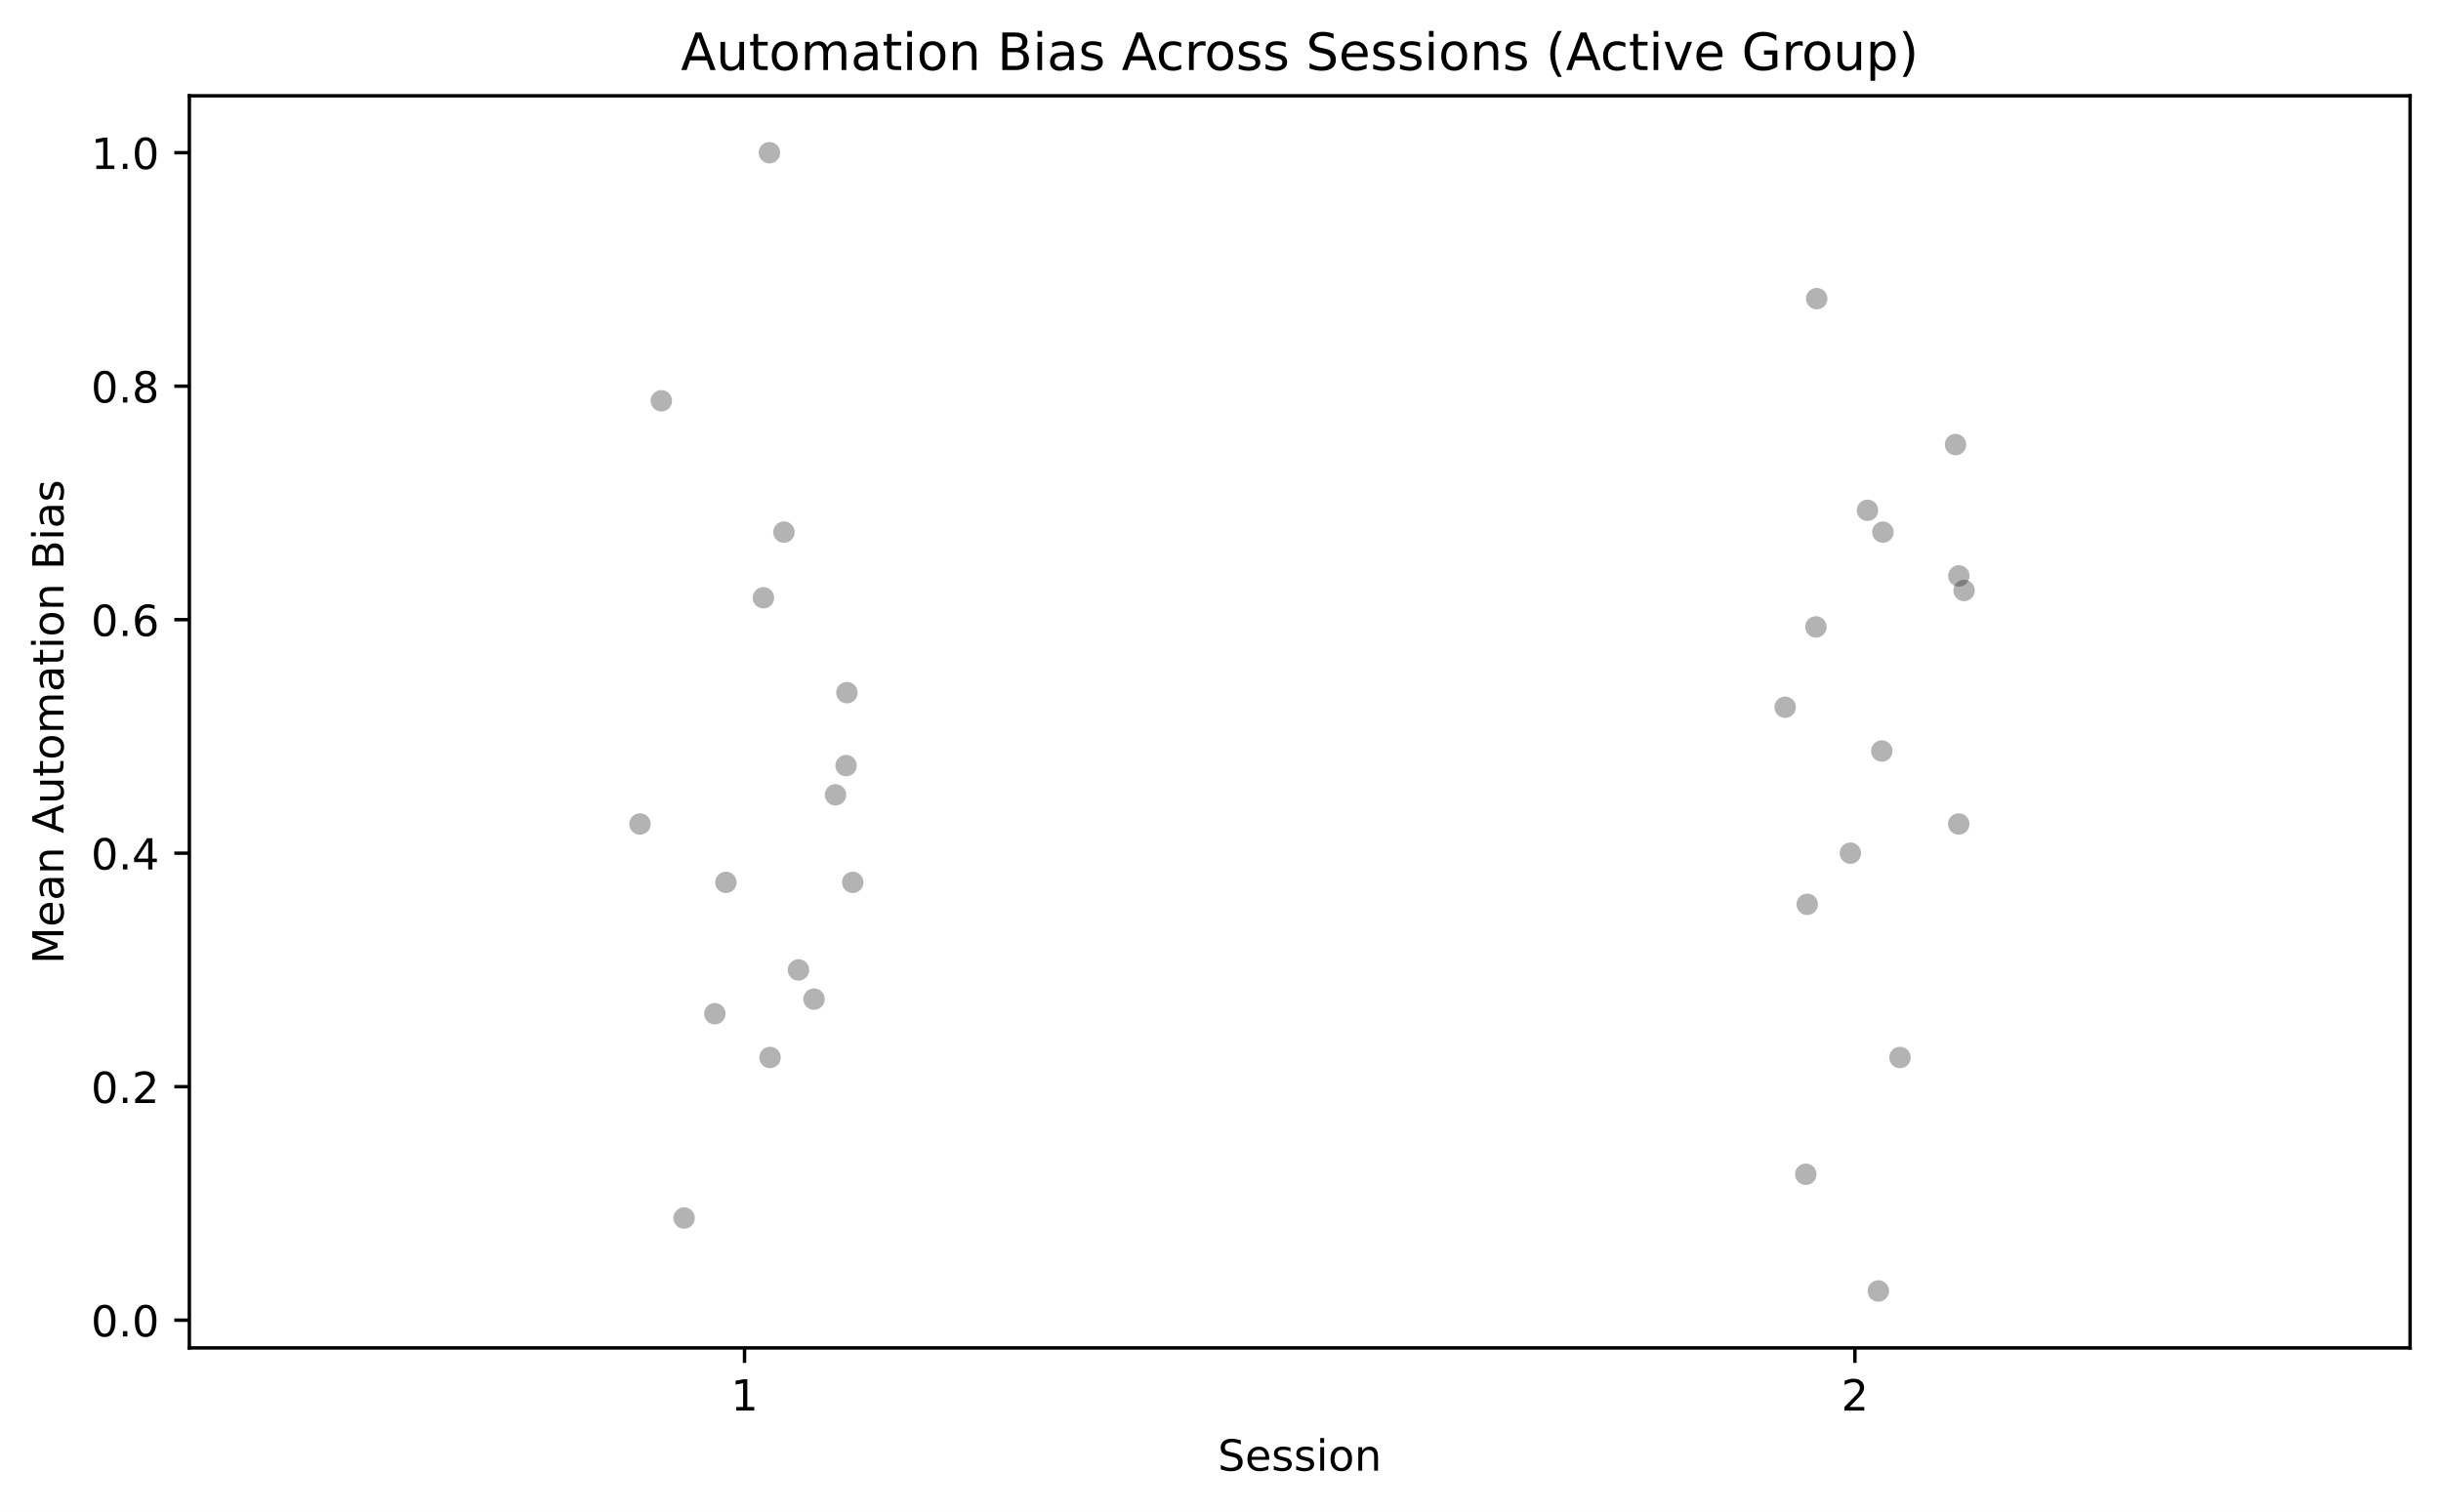
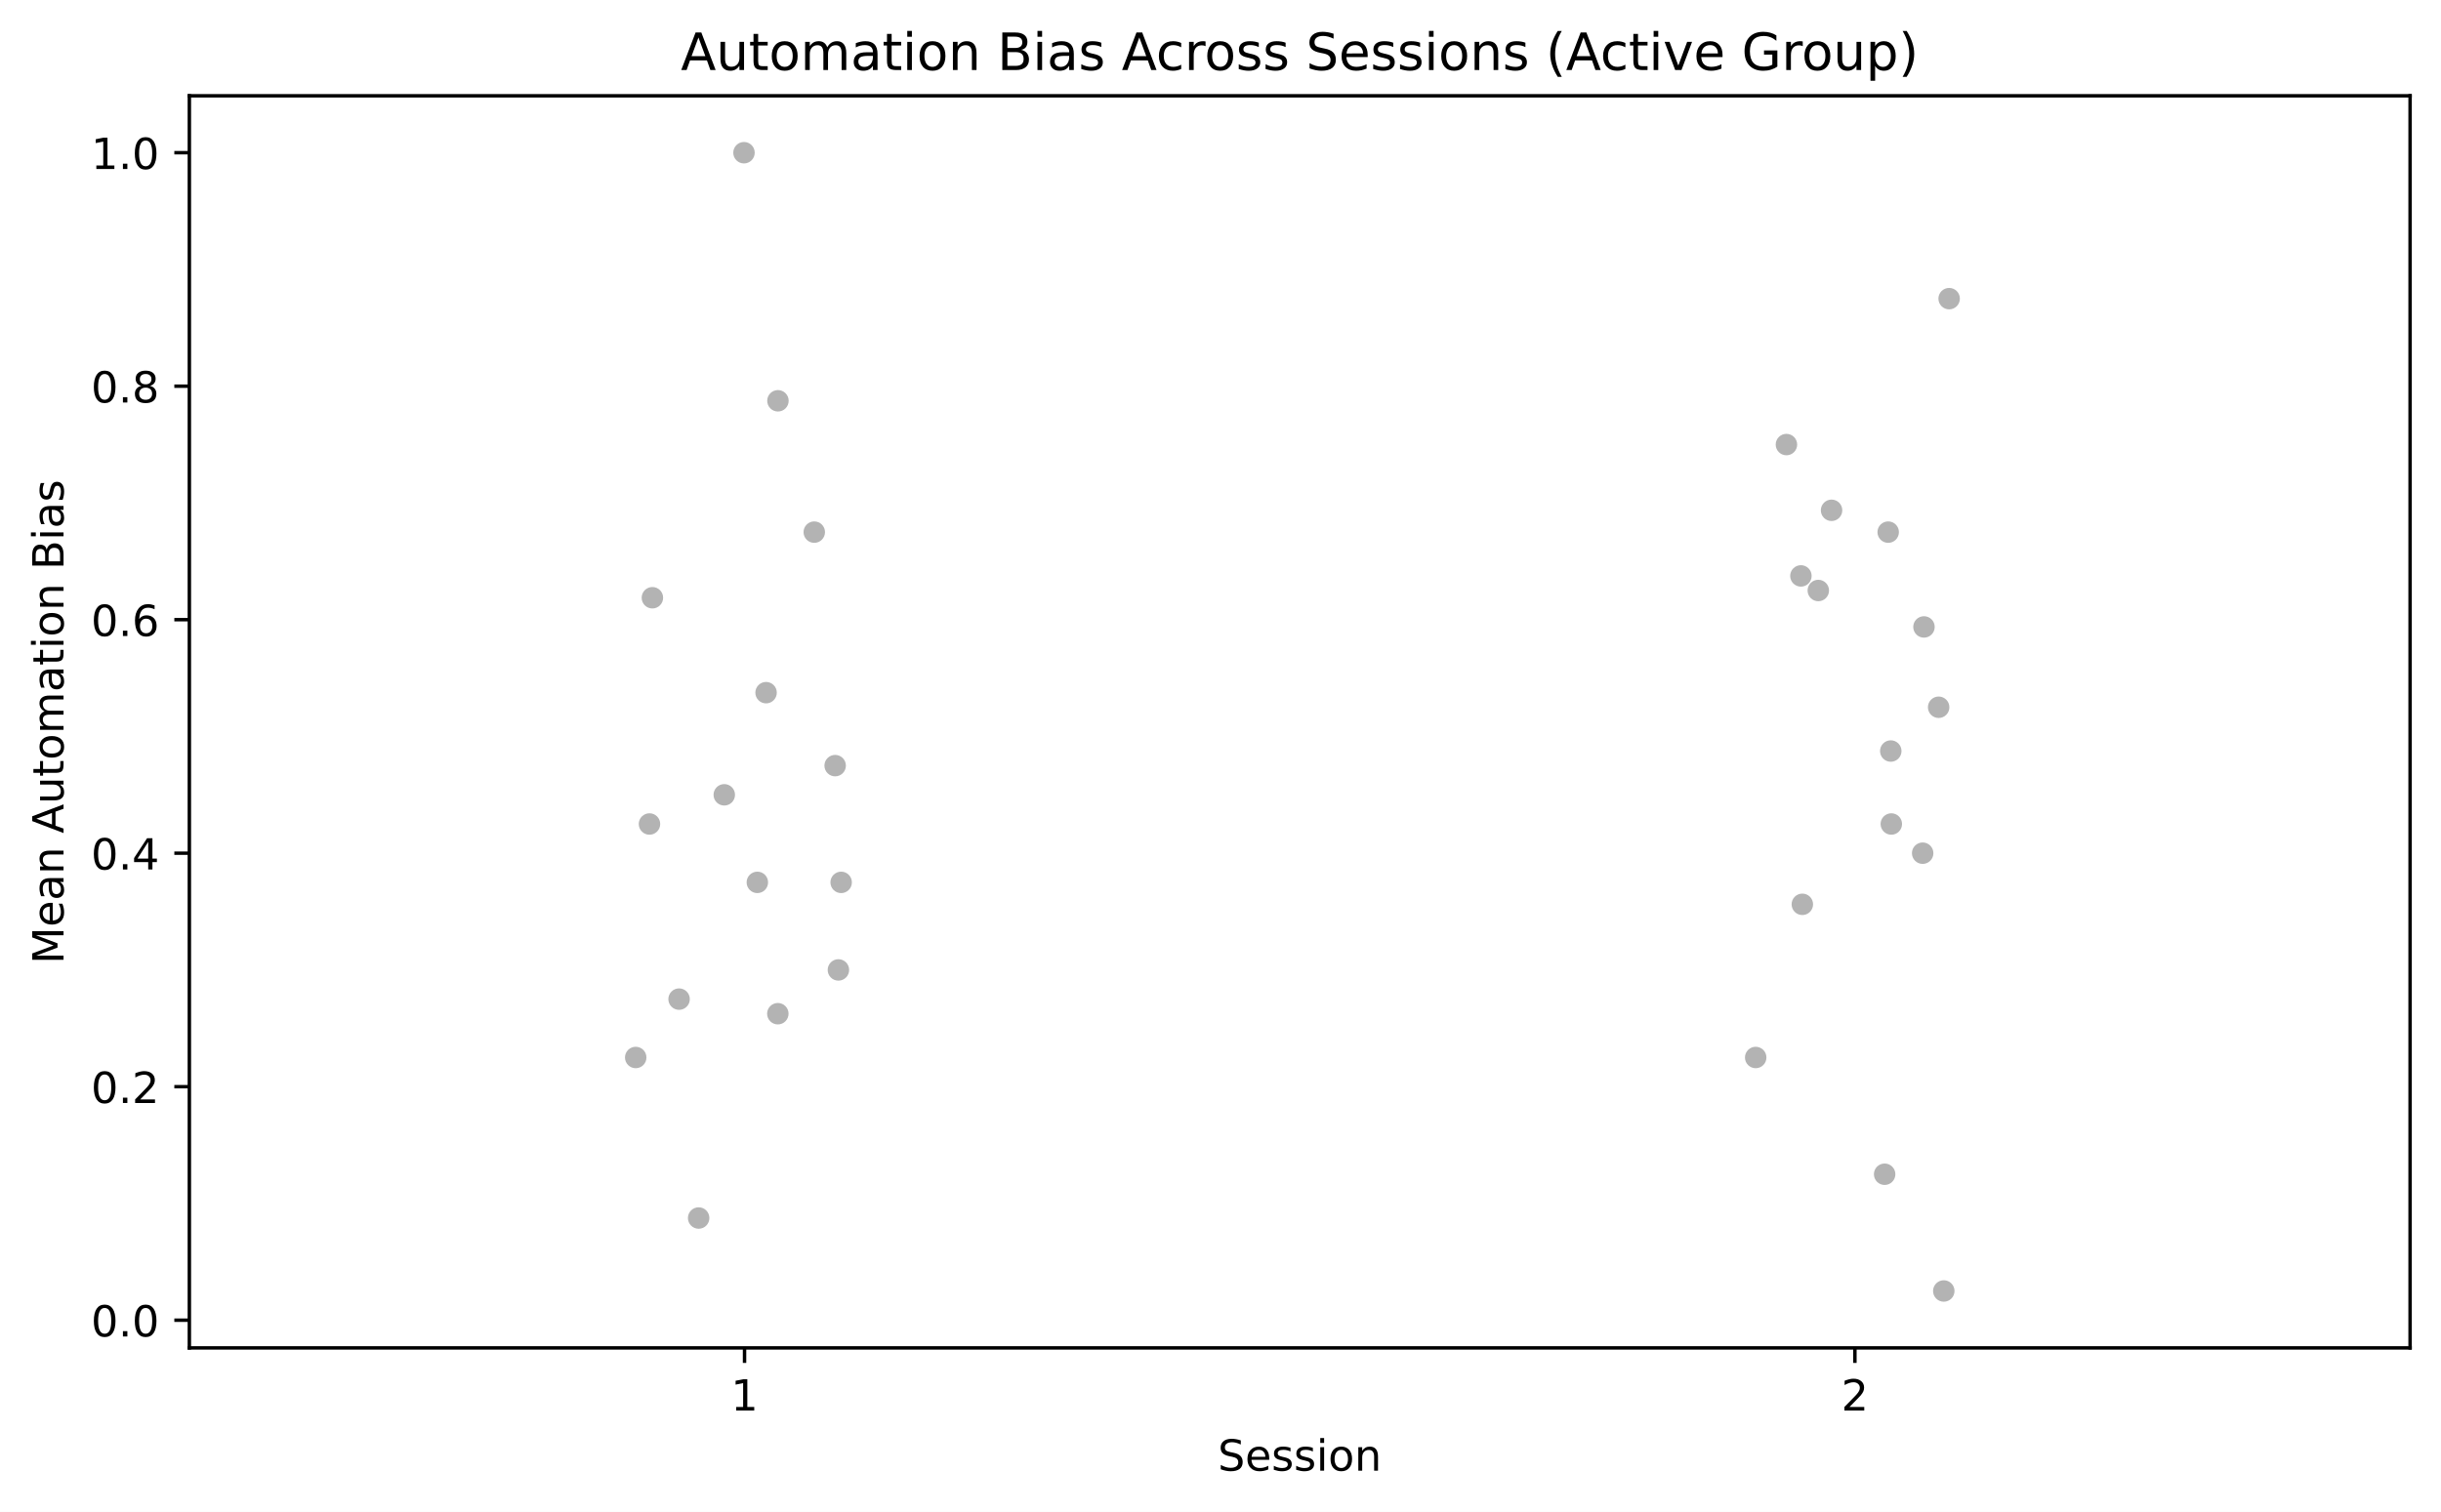
<svg xmlns="http://www.w3.org/2000/svg" xmlns:xlink="http://www.w3.org/1999/xlink" width="568.542pt" height="352.237pt" viewBox="0 0 568.542 352.237" version="1.1">
  <defs>
    <style type="text/css">*{stroke-linejoin: round; stroke-linecap: butt}</style>
  </defs>
  <g id="figure_1">
    <g id="patch_1">
      <path d="M 0 352.237  L 568.542 352.237  L 568.542 0  L 0 0  z " style="fill: #ffffff" />
    </g>
    <g id="axes_1">
      <g id="patch_2">
        <path d="M 44.104 314.036  L 561.342 314.036  L 561.342 22.318  L 44.104 22.318  z " style="fill: #ffffff" />
      </g>
      <g id="matplotlib.axis_1">
        <g id="xtick_1">
          <g id="line2d_1">
            <defs>
-               <path id="m3980a1bcc1" d="M 0 0  L 0 3.5  " style="stroke: #000000; stroke-width: 0.8" />
+               <path id="m495441ae83" d="M 0 0  L 0 3.5  " style="stroke: #000000; stroke-width: 0.8" />
            </defs>
            <g>
-               <use xlink:href="#m3980a1bcc1" x="173.413" y="314.036" style="stroke: #000000; stroke-width: 0.8" />
+               <use xlink:href="#m495441ae83" x="173.413" y="314.036" style="stroke: #000000; stroke-width: 0.8" />
            </g>
          </g>
          <g id="text_1">
            <g transform="translate(170.2321 328.6334) scale(0.1 -0.1)">
              <defs>
                <path id="DejaVuSans-14" d="M 794 531  L 1825 531  L 1825 4091  L 703 3866  L 703 4441  L 1819 4666  L 2450 4666  L 2450 531  L 3481 531  L 3481 0  L 794 0  L 794 531  z " transform="scale(0.015625)" />
              </defs>
              <use xlink:href="#DejaVuSans-14" />
            </g>
          </g>
        </g>
        <g id="xtick_2">
          <g id="line2d_2">
            <g>
-               <use xlink:href="#m3980a1bcc1" x="432.032" y="314.036" style="stroke: #000000; stroke-width: 0.8" />
+               <use xlink:href="#m495441ae83" x="432.032" y="314.036" style="stroke: #000000; stroke-width: 0.8" />
            </g>
          </g>
          <g id="text_2">
            <g transform="translate(428.8509 328.6334) scale(0.1 -0.1)">
              <defs>
                <path id="DejaVuSans-15" d="M 1228 531  L 3431 531  L 3431 0  L 469 0  L 469 531  Q 828 903 1448 1529  Q 2069 2156 2228 2338  Q 2531 2678 2651 2914  Q 2772 3150 2772 3378  Q 2772 3750 2511 3984  Q 2250 4219 1831 4219  Q 1534 4219 1204 4116  Q 875 4013 500 3803  L 500 4441  Q 881 4594 1212 4672  Q 1544 4750 1819 4750  Q 2544 4750 2975 4387  Q 3406 4025 3406 3419  Q 3406 3131 3298 2873  Q 3191 2616 2906 2266  Q 2828 2175 2409 1742  Q 1991 1309 1228 531  z " transform="scale(0.015625)" />
              </defs>
              <use xlink:href="#DejaVuSans-15" />
            </g>
          </g>
        </g>
        <g id="text_3">
          <g transform="translate(283.6454 342.6342) scale(0.1 -0.1)">
            <defs>
              <path id="DejaVuSans-36" d="M 3425 4513  L 3425 3897  Q 3066 4069 2747 4153  Q 2428 4238 2131 4238  Q 1616 4238 1336 4038  Q 1056 3838 1056 3469  Q 1056 3159 1242 3001  Q 1428 2844 1947 2747  L 2328 2669  Q 3034 2534 3370 2195  Q 3706 1856 3706 1288  Q 3706 609 3251 259  Q 2797 -91 1919 -91  Q 1588 -91 1214 -16  Q 841 59 441 206  L 441 856  Q 825 641 1194 531  Q 1563 422 1919 422  Q 2459 422 2753 634  Q 3047 847 3047 1241  Q 3047 1584 2836 1778  Q 2625 1972 2144 2069  L 1759 2144  Q 1053 2284 737 2584  Q 422 2884 422 3419  Q 422 4038 858 4394  Q 1294 4750 2059 4750  Q 2388 4750 2728 4690  Q 3069 4631 3425 4513  z " transform="scale(0.015625)" />
              <path id="DejaVuSans-48" d="M 3597 1894  L 3597 1613  L 953 1613  Q 991 1019 1311 708  Q 1631 397 2203 397  Q 2534 397 2845 478  Q 3156 559 3463 722  L 3463 178  Q 3153 47 2828 -22  Q 2503 -91 2169 -91  Q 1331 -91 842 396  Q 353 884 353 1716  Q 353 2575 817 3079  Q 1281 3584 2069 3584  Q 2775 3584 3186 3129  Q 3597 2675 3597 1894  z M 3022 2063  Q 3016 2534 2758 2815  Q 2500 3097 2075 3097  Q 1594 3097 1305 2825  Q 1016 2553 972 2059  L 3022 2063  z " transform="scale(0.015625)" />
              <path id="DejaVuSans-56" d="M 2834 3397  L 2834 2853  Q 2591 2978 2328 3040  Q 2066 3103 1784 3103  Q 1356 3103 1142 2972  Q 928 2841 928 2578  Q 928 2378 1081 2264  Q 1234 2150 1697 2047  L 1894 2003  Q 2506 1872 2764 1633  Q 3022 1394 3022 966  Q 3022 478 2636 193  Q 2250 -91 1575 -91  Q 1294 -91 989 -36  Q 684 19 347 128  L 347 722  Q 666 556 975 473  Q 1284 391 1588 391  Q 1994 391 2212 530  Q 2431 669 2431 922  Q 2431 1156 2273 1281  Q 2116 1406 1581 1522  L 1381 1569  Q 847 1681 609 1914  Q 372 2147 372 2553  Q 372 3047 722 3315  Q 1072 3584 1716 3584  Q 2034 3584 2315 3537  Q 2597 3491 2834 3397  z " transform="scale(0.015625)" />
              <path id="DejaVuSans-4c" d="M 603 3500  L 1178 3500  L 1178 0  L 603 0  L 603 3500  z M 603 4863  L 1178 4863  L 1178 4134  L 603 4134  L 603 4863  z " transform="scale(0.015625)" />
              <path id="DejaVuSans-52" d="M 1959 3097  Q 1497 3097 1228 2736  Q 959 2375 959 1747  Q 959 1119 1226 758  Q 1494 397 1959 397  Q 2419 397 2687 759  Q 2956 1122 2956 1747  Q 2956 2369 2687 2733  Q 2419 3097 1959 3097  z M 1959 3584  Q 2709 3584 3137 3096  Q 3566 2609 3566 1747  Q 3566 888 3137 398  Q 2709 -91 1959 -91  Q 1206 -91 779 398  Q 353 888 353 1747  Q 353 2609 779 3096  Q 1206 3584 1959 3584  z " transform="scale(0.015625)" />
              <path id="DejaVuSans-51" d="M 3513 2113  L 3513 0  L 2938 0  L 2938 2094  Q 2938 2591 2744 2837  Q 2550 3084 2163 3084  Q 1697 3084 1428 2787  Q 1159 2491 1159 1978  L 1159 0  L 581 0  L 581 3500  L 1159 3500  L 1159 2956  Q 1366 3272 1645 3428  Q 1925 3584 2291 3584  Q 2894 3584 3203 3211  Q 3513 2838 3513 2113  z " transform="scale(0.015625)" />
            </defs>
            <use xlink:href="#DejaVuSans-36" />
            <use xlink:href="#DejaVuSans-48" transform="translate(63.48438 0)" />
            <use xlink:href="#DejaVuSans-56" transform="translate(125.0156 0)" />
            <use xlink:href="#DejaVuSans-56" transform="translate(177.1094 0)" />
            <use xlink:href="#DejaVuSans-4c" transform="translate(229.2031 0)" />
            <use xlink:href="#DejaVuSans-52" transform="translate(256.9844 0)" />
            <use xlink:href="#DejaVuSans-51" transform="translate(318.1719 0)" />
          </g>
        </g>
      </g>
      <g id="matplotlib.axis_2">
        <g id="ytick_1">
          <g id="line2d_3">
            <defs>
-               <path id="m39cc0157fb" d="M 0 0  L -3.5 0  " style="stroke: #000000; stroke-width: 0.8" />
+               <path id="mce34c974b9" d="M 0 0  L -3.5 0  " style="stroke: #000000; stroke-width: 0.8" />
            </defs>
            <g>
-               <use xlink:href="#m39cc0157fb" x="44.104" y="307.576" style="stroke: #000000; stroke-width: 0.8" />
+               <use xlink:href="#mce34c974b9" x="44.104" y="307.576" style="stroke: #000000; stroke-width: 0.8" />
            </g>
          </g>
          <g id="text_4">
            <g transform="translate(21.20078 311.3747) scale(0.1 -0.1)">
              <defs>
                <path id="DejaVuSans-13" d="M 2034 4250  Q 1547 4250 1301 3770  Q 1056 3291 1056 2328  Q 1056 1369 1301 889  Q 1547 409 2034 409  Q 2525 409 2770 889  Q 3016 1369 3016 2328  Q 3016 3291 2770 3770  Q 2525 4250 2034 4250  z M 2034 4750  Q 2819 4750 3233 4129  Q 3647 3509 3647 2328  Q 3647 1150 3233 529  Q 2819 -91 2034 -91  Q 1250 -91 836 529  Q 422 1150 422 2328  Q 422 3509 836 4129  Q 1250 4750 2034 4750  z " transform="scale(0.015625)" />
                <path id="DejaVuSans-11" d="M 684 794  L 1344 794  L 1344 0  L 684 0  L 684 794  z " transform="scale(0.015625)" />
              </defs>
              <use xlink:href="#DejaVuSans-13" />
              <use xlink:href="#DejaVuSans-11" transform="translate(63.625 0)" />
              <use xlink:href="#DejaVuSans-13" transform="translate(95.40625 0)" />
            </g>
          </g>
        </g>
        <g id="ytick_2">
          <g id="line2d_4">
            <g>
-               <use xlink:href="#m39cc0157fb" x="44.104" y="253.176" style="stroke: #000000; stroke-width: 0.8" />
+               <use xlink:href="#mce34c974b9" x="44.104" y="253.176" style="stroke: #000000; stroke-width: 0.8" />
            </g>
          </g>
          <g id="text_5">
            <g transform="translate(21.20078 256.9751) scale(0.1 -0.1)">
              <use xlink:href="#DejaVuSans-13" />
              <use xlink:href="#DejaVuSans-11" transform="translate(63.625 0)" />
              <use xlink:href="#DejaVuSans-15" transform="translate(95.40625 0)" />
            </g>
          </g>
        </g>
        <g id="ytick_3">
          <g id="line2d_5">
            <g>
-               <use xlink:href="#m39cc0157fb" x="44.104" y="198.777" style="stroke: #000000; stroke-width: 0.8" />
+               <use xlink:href="#mce34c974b9" x="44.104" y="198.777" style="stroke: #000000; stroke-width: 0.8" />
            </g>
          </g>
          <g id="text_6">
            <g transform="translate(21.20078 202.5755) scale(0.1 -0.1)">
              <defs>
                <path id="DejaVuSans-17" d="M 2419 4116  L 825 1625  L 2419 1625  L 2419 4116  z M 2253 4666  L 3047 4666  L 3047 1625  L 3713 1625  L 3713 1100  L 3047 1100  L 3047 0  L 2419 0  L 2419 1100  L 313 1100  L 313 1709  L 2253 4666  z " transform="scale(0.015625)" />
              </defs>
              <use xlink:href="#DejaVuSans-13" />
              <use xlink:href="#DejaVuSans-11" transform="translate(63.625 0)" />
              <use xlink:href="#DejaVuSans-17" transform="translate(95.40625 0)" />
            </g>
          </g>
        </g>
        <g id="ytick_4">
          <g id="line2d_6">
            <g>
-               <use xlink:href="#m39cc0157fb" x="44.104" y="144.377" style="stroke: #000000; stroke-width: 0.8" />
+               <use xlink:href="#mce34c974b9" x="44.104" y="144.377" style="stroke: #000000; stroke-width: 0.8" />
            </g>
          </g>
          <g id="text_7">
            <g transform="translate(21.20078 148.176) scale(0.1 -0.1)">
              <defs>
                <path id="DejaVuSans-19" d="M 2113 2584  Q 1688 2584 1439 2293  Q 1191 2003 1191 1497  Q 1191 994 1439 701  Q 1688 409 2113 409  Q 2538 409 2786 701  Q 3034 994 3034 1497  Q 3034 2003 2786 2293  Q 2538 2584 2113 2584  z M 3366 4563  L 3366 3988  Q 3128 4100 2886 4159  Q 2644 4219 2406 4219  Q 1781 4219 1451 3797  Q 1122 3375 1075 2522  Q 1259 2794 1537 2939  Q 1816 3084 2150 3084  Q 2853 3084 3261 2657  Q 3669 2231 3669 1497  Q 3669 778 3244 343  Q 2819 -91 2113 -91  Q 1303 -91 875 529  Q 447 1150 447 2328  Q 447 3434 972 4092  Q 1497 4750 2381 4750  Q 2619 4750 2861 4703  Q 3103 4656 3366 4563  z " transform="scale(0.015625)" />
              </defs>
              <use xlink:href="#DejaVuSans-13" />
              <use xlink:href="#DejaVuSans-11" transform="translate(63.625 0)" />
              <use xlink:href="#DejaVuSans-19" transform="translate(95.40625 0)" />
            </g>
          </g>
        </g>
        <g id="ytick_5">
          <g id="line2d_7">
            <g>
-               <use xlink:href="#m39cc0157fb" x="44.104" y="89.978" style="stroke: #000000; stroke-width: 0.8" />
+               <use xlink:href="#mce34c974b9" x="44.104" y="89.978" style="stroke: #000000; stroke-width: 0.8" />
            </g>
          </g>
          <g id="text_8">
            <g transform="translate(21.20078 93.77641) scale(0.1 -0.1)">
              <defs>
                <path id="DejaVuSans-1b" d="M 2034 2216  Q 1584 2216 1326 1975  Q 1069 1734 1069 1313  Q 1069 891 1326 650  Q 1584 409 2034 409  Q 2484 409 2743 651  Q 3003 894 3003 1313  Q 3003 1734 2745 1975  Q 2488 2216 2034 2216  z M 1403 2484  Q 997 2584 770 2862  Q 544 3141 544 3541  Q 544 4100 942 4425  Q 1341 4750 2034 4750  Q 2731 4750 3128 4425  Q 3525 4100 3525 3541  Q 3525 3141 3298 2862  Q 3072 2584 2669 2484  Q 3125 2378 3379 2068  Q 3634 1759 3634 1313  Q 3634 634 3220 271  Q 2806 -91 2034 -91  Q 1263 -91 848 271  Q 434 634 434 1313  Q 434 1759 690 2068  Q 947 2378 1403 2484  z M 1172 3481  Q 1172 3119 1398 2916  Q 1625 2713 2034 2713  Q 2441 2713 2670 2916  Q 2900 3119 2900 3481  Q 2900 3844 2670 4047  Q 2441 4250 2034 4250  Q 1625 4250 1398 4047  Q 1172 3844 1172 3481  z " transform="scale(0.015625)" />
              </defs>
              <use xlink:href="#DejaVuSans-13" />
              <use xlink:href="#DejaVuSans-11" transform="translate(63.625 0)" />
              <use xlink:href="#DejaVuSans-1b" transform="translate(95.40625 0)" />
            </g>
          </g>
        </g>
        <g id="ytick_6">
          <g id="line2d_8">
            <g>
-               <use xlink:href="#m39cc0157fb" x="44.104" y="35.578" style="stroke: #000000; stroke-width: 0.8" />
+               <use xlink:href="#mce34c974b9" x="44.104" y="35.578" style="stroke: #000000; stroke-width: 0.8" />
            </g>
          </g>
          <g id="text_9">
            <g transform="translate(21.20078 39.37685) scale(0.1 -0.1)">
              <use xlink:href="#DejaVuSans-14" />
              <use xlink:href="#DejaVuSans-11" transform="translate(63.625 0)" />
              <use xlink:href="#DejaVuSans-13" transform="translate(95.40625 0)" />
            </g>
          </g>
        </g>
        <g id="text_10">
          <g transform="translate(14.79844 224.5871) rotate(-90) scale(0.1 -0.1)">
            <defs>
              <path id="DejaVuSans-30" d="M 628 4666  L 1569 4666  L 2759 1491  L 3956 4666  L 4897 4666  L 4897 0  L 4281 0  L 4281 4097  L 3078 897  L 2444 897  L 1241 4097  L 1241 0  L 628 0  L 628 4666  z " transform="scale(0.015625)" />
              <path id="DejaVuSans-44" d="M 2194 1759  Q 1497 1759 1228 1600  Q 959 1441 959 1056  Q 959 750 1161 570  Q 1363 391 1709 391  Q 2188 391 2477 730  Q 2766 1069 2766 1631  L 2766 1759  L 2194 1759  z M 3341 1997  L 3341 0  L 2766 0  L 2766 531  Q 2569 213 2275 61  Q 1981 -91 1556 -91  Q 1019 -91 701 211  Q 384 513 384 1019  Q 384 1609 779 1909  Q 1175 2209 1959 2209  L 2766 2209  L 2766 2266  Q 2766 2663 2505 2880  Q 2244 3097 1772 3097  Q 1472 3097 1187 3025  Q 903 2953 641 2809  L 641 3341  Q 956 3463 1253 3523  Q 1550 3584 1831 3584  Q 2591 3584 2966 3190  Q 3341 2797 3341 1997  z " transform="scale(0.015625)" />
              <path id="DejaVuSans-3" transform="scale(0.015625)" />
              <path id="DejaVuSans-24" d="M 2188 4044  L 1331 1722  L 3047 1722  L 2188 4044  z M 1831 4666  L 2547 4666  L 4325 0  L 3669 0  L 3244 1197  L 1141 1197  L 716 0  L 50 0  L 1831 4666  z " transform="scale(0.015625)" />
              <path id="DejaVuSans-58" d="M 544 1381  L 544 3500  L 1119 3500  L 1119 1403  Q 1119 906 1312 657  Q 1506 409 1894 409  Q 2359 409 2629 706  Q 2900 1003 2900 1516  L 2900 3500  L 3475 3500  L 3475 0  L 2900 0  L 2900 538  Q 2691 219 2414 64  Q 2138 -91 1772 -91  Q 1169 -91 856 284  Q 544 659 544 1381  z M 1991 3584  L 1991 3584  z " transform="scale(0.015625)" />
              <path id="DejaVuSans-57" d="M 1172 4494  L 1172 3500  L 2356 3500  L 2356 3053  L 1172 3053  L 1172 1153  Q 1172 725 1289 603  Q 1406 481 1766 481  L 2356 481  L 2356 0  L 1766 0  Q 1100 0 847 248  Q 594 497 594 1153  L 594 3053  L 172 3053  L 172 3500  L 594 3500  L 594 4494  L 1172 4494  z " transform="scale(0.015625)" />
              <path id="DejaVuSans-50" d="M 3328 2828  Q 3544 3216 3844 3400  Q 4144 3584 4550 3584  Q 5097 3584 5394 3201  Q 5691 2819 5691 2113  L 5691 0  L 5113 0  L 5113 2094  Q 5113 2597 4934 2840  Q 4756 3084 4391 3084  Q 3944 3084 3684 2787  Q 3425 2491 3425 1978  L 3425 0  L 2847 0  L 2847 2094  Q 2847 2600 2669 2842  Q 2491 3084 2119 3084  Q 1678 3084 1418 2786  Q 1159 2488 1159 1978  L 1159 0  L 581 0  L 581 3500  L 1159 3500  L 1159 2956  Q 1356 3278 1631 3431  Q 1906 3584 2284 3584  Q 2666 3584 2933 3390  Q 3200 3197 3328 2828  z " transform="scale(0.015625)" />
              <path id="DejaVuSans-25" d="M 1259 2228  L 1259 519  L 2272 519  Q 2781 519 3026 730  Q 3272 941 3272 1375  Q 3272 1813 3026 2020  Q 2781 2228 2272 2228  L 1259 2228  z M 1259 4147  L 1259 2741  L 2194 2741  Q 2656 2741 2882 2914  Q 3109 3088 3109 3444  Q 3109 3797 2882 3972  Q 2656 4147 2194 4147  L 1259 4147  z M 628 4666  L 2241 4666  Q 2963 4666 3353 4366  Q 3744 4066 3744 3513  Q 3744 3084 3544 2831  Q 3344 2578 2956 2516  Q 3422 2416 3680 2098  Q 3938 1781 3938 1306  Q 3938 681 3513 340  Q 3088 0 2303 0  L 628 0  L 628 4666  z " transform="scale(0.015625)" />
            </defs>
            <use xlink:href="#DejaVuSans-30" />
            <use xlink:href="#DejaVuSans-48" transform="translate(86.28125 0)" />
            <use xlink:href="#DejaVuSans-44" transform="translate(147.8125 0)" />
            <use xlink:href="#DejaVuSans-51" transform="translate(209.0938 0)" />
            <use xlink:href="#DejaVuSans-3" transform="translate(272.4688 0)" />
            <use xlink:href="#DejaVuSans-24" transform="translate(304.25 0)" />
            <use xlink:href="#DejaVuSans-58" transform="translate(372.6562 0)" />
            <use xlink:href="#DejaVuSans-57" transform="translate(436.0312 0)" />
            <use xlink:href="#DejaVuSans-52" transform="translate(475.2344 0)" />
            <use xlink:href="#DejaVuSans-50" transform="translate(536.4219 0)" />
            <use xlink:href="#DejaVuSans-44" transform="translate(633.8281 0)" />
            <use xlink:href="#DejaVuSans-57" transform="translate(695.1094 0)" />
            <use xlink:href="#DejaVuSans-4c" transform="translate(734.3125 0)" />
            <use xlink:href="#DejaVuSans-52" transform="translate(762.0938 0)" />
            <use xlink:href="#DejaVuSans-51" transform="translate(823.2812 0)" />
            <use xlink:href="#DejaVuSans-3" transform="translate(886.6562 0)" />
            <use xlink:href="#DejaVuSans-25" transform="translate(918.4375 0)" />
            <use xlink:href="#DejaVuSans-4c" transform="translate(987.0469 0)" />
            <use xlink:href="#DejaVuSans-44" transform="translate(1014.828 0)" />
            <use xlink:href="#DejaVuSans-56" transform="translate(1076.109 0)" />
          </g>
        </g>
      </g>
      <g id="patch_3">
        <path d="M 44.104 314.036  L 44.104 22.318  " style="fill: none; stroke: #000000; stroke-width: 0.8; stroke-linejoin: miter; stroke-linecap: square" />
      </g>
      <g id="patch_4">
        <path d="M 561.342 314.036  L 561.342 22.318  " style="fill: none; stroke: #000000; stroke-width: 0.8; stroke-linejoin: miter; stroke-linecap: square" />
      </g>
      <g id="patch_5">
        <path d="M 44.104 314.036  L 561.342 314.036  " style="fill: none; stroke: #000000; stroke-width: 0.8; stroke-linejoin: miter; stroke-linecap: square" />
      </g>
      <g id="patch_6">
        <path d="M 44.104 22.318  L 561.342 22.318  " style="fill: none; stroke: #000000; stroke-width: 0.8; stroke-linejoin: miter; stroke-linecap: square" />
      </g>
      <g id="PathCollection_1">
        <defs>
-           <path id="mcc8b0fe5df" d="M 0 2.5  C 0.663 2.5 1.299 2.237 1.768 1.768  C 2.237 1.299 2.5 0.663 2.5 0  C 2.5 -0.663 2.237 -1.299 1.768 -1.768  C 1.299 -2.237 0.663 -2.5 0 -2.5  C -0.663 -2.5 -1.299 -2.237 -1.768 -1.768  C -2.237 -1.299 -2.5 -0.663 -2.5 0  C -2.5 0.663 -2.237 1.299 -1.768 1.768  C -1.299 2.237 -0.663 2.5 0 2.5  z " />
+           <path id="m0b8b7ec47e" d="M 0 2.5  C 0.663 2.5 1.299 2.237 1.768 1.768  C 2.237 1.299 2.5 0.663 2.5 0  C 2.5 -0.663 2.237 -1.299 1.768 -1.768  C 1.299 -2.237 0.663 -2.5 0 -2.5  C -0.663 -2.5 -1.299 -2.237 -1.768 -1.768  C -2.237 -1.299 -2.5 -0.663 -2.5 0  C -2.5 0.663 -2.237 1.299 -1.768 1.768  C -1.299 2.237 -0.663 2.5 0 2.5  z " />
        </defs>
-         <g clip-path="url(#p68bb4a9821)">
-           <use xlink:href="#mcc8b0fe5df" x="179.351" y="246.376" style="fill-opacity: 0.3" />
-           <use xlink:href="#mcc8b0fe5df" x="182.587" y="123.977" style="fill-opacity: 0.3" />
-           <use xlink:href="#mcc8b0fe5df" x="185.977" y="225.976" style="fill-opacity: 0.3" />
-           <use xlink:href="#mcc8b0fe5df" x="159.335" y="283.776" style="fill-opacity: 0.3" />
-           <use xlink:href="#mcc8b0fe5df" x="166.495" y="236.176" style="fill-opacity: 0.3" />
-           <use xlink:href="#mcc8b0fe5df" x="169.073" y="205.577" style="fill-opacity: 0.3" />
-           <use xlink:href="#mcc8b0fe5df" x="177.817" y="139.264" style="fill-opacity: 0.3" />
-           <use xlink:href="#mcc8b0fe5df" x="149.059" y="191.977" style="fill-opacity: 0.3" />
-           <use xlink:href="#mcc8b0fe5df" x="154.034" y="93.378" style="fill-opacity: 0.3" />
-           <use xlink:href="#mcc8b0fe5df" x="179.214" y="35.578" style="fill-opacity: 0.3" />
-           <use xlink:href="#mcc8b0fe5df" x="194.594" y="185.177" style="fill-opacity: 0.3" />
-           <use xlink:href="#mcc8b0fe5df" x="197.26" y="161.377" style="fill-opacity: 0.3" />
-           <use xlink:href="#mcc8b0fe5df" x="198.607" y="205.577" style="fill-opacity: 0.3" />
-           <use xlink:href="#mcc8b0fe5df" x="189.595" y="232.776" style="fill-opacity: 0.3" />
-           <use xlink:href="#mcc8b0fe5df" x="197.069" y="178.377" style="fill-opacity: 0.3" />
+         <g clip-path="url(#pf6ecf41dfd)">
+           <use xlink:href="#m0b8b7ec47e" x="148.065" y="246.376" style="fill-opacity: 0.3" />
+           <use xlink:href="#m0b8b7ec47e" x="189.654" y="123.977" style="fill-opacity: 0.3" />
+           <use xlink:href="#m0b8b7ec47e" x="195.277" y="225.976" style="fill-opacity: 0.3" />
+           <use xlink:href="#m0b8b7ec47e" x="162.726" y="283.776" style="fill-opacity: 0.3" />
+           <use xlink:href="#m0b8b7ec47e" x="181.167" y="236.176" style="fill-opacity: 0.3" />
+           <use xlink:href="#m0b8b7ec47e" x="195.916" y="205.577" style="fill-opacity: 0.3" />
+           <use xlink:href="#m0b8b7ec47e" x="151.95" y="139.264" style="fill-opacity: 0.3" />
+           <use xlink:href="#m0b8b7ec47e" x="151.272" y="191.977" style="fill-opacity: 0.3" />
+           <use xlink:href="#m0b8b7ec47e" x="181.194" y="93.378" style="fill-opacity: 0.3" />
+           <use xlink:href="#m0b8b7ec47e" x="173.285" y="35.578" style="fill-opacity: 0.3" />
+           <use xlink:href="#m0b8b7ec47e" x="168.693" y="185.177" style="fill-opacity: 0.3" />
+           <use xlink:href="#m0b8b7ec47e" x="178.429" y="161.377" style="fill-opacity: 0.3" />
+           <use xlink:href="#m0b8b7ec47e" x="176.396" y="205.577" style="fill-opacity: 0.3" />
+           <use xlink:href="#m0b8b7ec47e" x="158.168" y="232.776" style="fill-opacity: 0.3" />
+           <use xlink:href="#m0b8b7ec47e" x="194.519" y="178.377" style="fill-opacity: 0.3" />
        </g>
      </g>
      <g id="PathCollection_2">
-         <g clip-path="url(#p68bb4a9821)">
-           <use xlink:href="#mcc8b0fe5df" x="442.533" y="246.376" style="fill-opacity: 0.3" />
-           <use xlink:href="#mcc8b0fe5df" x="455.471" y="103.577" style="fill-opacity: 0.3" />
-           <use xlink:href="#mcc8b0fe5df" x="456.215" y="191.977" style="fill-opacity: 0.3" />
-           <use xlink:href="#mcc8b0fe5df" x="437.493" y="300.776" style="fill-opacity: 0.3" />
-           <use xlink:href="#mcc8b0fe5df" x="434.962" y="118.891" style="fill-opacity: 0.3" />
-           <use xlink:href="#mcc8b0fe5df" x="438.291" y="174.977" style="fill-opacity: 0.3" />
-           <use xlink:href="#mcc8b0fe5df" x="420.591" y="273.576" style="fill-opacity: 0.3" />
-           <use xlink:href="#mcc8b0fe5df" x="423.136" y="69.578" style="fill-opacity: 0.3" />
-           <use xlink:href="#mcc8b0fe5df" x="456.243" y="134.177" style="fill-opacity: 0.3" />
-           <use xlink:href="#mcc8b0fe5df" x="457.457" y="137.577" style="fill-opacity: 0.3" />
-           <use xlink:href="#mcc8b0fe5df" x="422.949" y="146.064" style="fill-opacity: 0.3" />
-           <use xlink:href="#mcc8b0fe5df" x="438.548" y="123.977" style="fill-opacity: 0.3" />
-           <use xlink:href="#mcc8b0fe5df" x="430.983" y="198.777" style="fill-opacity: 0.3" />
-           <use xlink:href="#mcc8b0fe5df" x="415.785" y="164.777" style="fill-opacity: 0.3" />
-           <use xlink:href="#mcc8b0fe5df" x="420.926" y="210.69" style="fill-opacity: 0.3" />
+         <g clip-path="url(#pf6ecf41dfd)">
+           <use xlink:href="#m0b8b7ec47e" x="408.924" y="246.376" style="fill-opacity: 0.3" />
+           <use xlink:href="#m0b8b7ec47e" x="416.084" y="103.577" style="fill-opacity: 0.3" />
+           <use xlink:href="#m0b8b7ec47e" x="440.513" y="191.977" style="fill-opacity: 0.3" />
+           <use xlink:href="#m0b8b7ec47e" x="452.733" y="300.776" style="fill-opacity: 0.3" />
+           <use xlink:href="#m0b8b7ec47e" x="426.595" y="118.891" style="fill-opacity: 0.3" />
+           <use xlink:href="#m0b8b7ec47e" x="440.385" y="174.977" style="fill-opacity: 0.3" />
+           <use xlink:href="#m0b8b7ec47e" x="438.959" y="273.576" style="fill-opacity: 0.3" />
+           <use xlink:href="#m0b8b7ec47e" x="453.982" y="69.578" style="fill-opacity: 0.3" />
+           <use xlink:href="#m0b8b7ec47e" x="419.457" y="134.177" style="fill-opacity: 0.3" />
+           <use xlink:href="#m0b8b7ec47e" x="423.507" y="137.577" style="fill-opacity: 0.3" />
+           <use xlink:href="#m0b8b7ec47e" x="448.12" y="146.064" style="fill-opacity: 0.3" />
+           <use xlink:href="#m0b8b7ec47e" x="439.785" y="123.977" style="fill-opacity: 0.3" />
+           <use xlink:href="#m0b8b7ec47e" x="447.815" y="198.777" style="fill-opacity: 0.3" />
+           <use xlink:href="#m0b8b7ec47e" x="451.538" y="164.777" style="fill-opacity: 0.3" />
+           <use xlink:href="#m0b8b7ec47e" x="419.789" y="210.69" style="fill-opacity: 0.3" />
        </g>
      </g>
      <g id="text_11">
        <g transform="translate(158.5755 16.31812) scale(0.12 -0.12)">
          <defs>
            <path id="DejaVuSans-46" d="M 3122 3366  L 3122 2828  Q 2878 2963 2633 3030  Q 2388 3097 2138 3097  Q 1578 3097 1268 2742  Q 959 2388 959 1747  Q 959 1106 1268 751  Q 1578 397 2138 397  Q 2388 397 2633 464  Q 2878 531 3122 666  L 3122 134  Q 2881 22 2623 -34  Q 2366 -91 2075 -91  Q 1284 -91 818 406  Q 353 903 353 1747  Q 353 2603 823 3093  Q 1294 3584 2113 3584  Q 2378 3584 2631 3529  Q 2884 3475 3122 3366  z " transform="scale(0.015625)" />
            <path id="DejaVuSans-55" d="M 2631 2963  Q 2534 3019 2420 3045  Q 2306 3072 2169 3072  Q 1681 3072 1420 2755  Q 1159 2438 1159 1844  L 1159 0  L 581 0  L 581 3500  L 1159 3500  L 1159 2956  Q 1341 3275 1631 3429  Q 1922 3584 2338 3584  Q 2397 3584 2469 3576  Q 2541 3569 2628 3553  L 2631 2963  z " transform="scale(0.015625)" />
            <path id="DejaVuSans-b" d="M 1984 4856  Q 1566 4138 1362 3434  Q 1159 2731 1159 2009  Q 1159 1288 1364 580  Q 1569 -128 1984 -844  L 1484 -844  Q 1016 -109 783 600  Q 550 1309 550 2009  Q 550 2706 781 3412  Q 1013 4119 1484 4856  L 1984 4856  z " transform="scale(0.015625)" />
            <path id="DejaVuSans-59" d="M 191 3500  L 800 3500  L 1894 563  L 2988 3500  L 3597 3500  L 2284 0  L 1503 0  L 191 3500  z " transform="scale(0.015625)" />
            <path id="DejaVuSans-2a" d="M 3809 666  L 3809 1919  L 2778 1919  L 2778 2438  L 4434 2438  L 4434 434  Q 4069 175 3628 42  Q 3188 -91 2688 -91  Q 1594 -91 976 548  Q 359 1188 359 2328  Q 359 3472 976 4111  Q 1594 4750 2688 4750  Q 3144 4750 3555 4637  Q 3966 4525 4313 4306  L 4313 3634  Q 3963 3931 3569 4081  Q 3175 4231 2741 4231  Q 1884 4231 1454 3753  Q 1025 3275 1025 2328  Q 1025 1384 1454 906  Q 1884 428 2741 428  Q 3075 428 3337 486  Q 3600 544 3809 666  z " transform="scale(0.015625)" />
            <path id="DejaVuSans-53" d="M 1159 525  L 1159 -1331  L 581 -1331  L 581 3500  L 1159 3500  L 1159 2969  Q 1341 3281 1617 3432  Q 1894 3584 2278 3584  Q 2916 3584 3314 3078  Q 3713 2572 3713 1747  Q 3713 922 3314 415  Q 2916 -91 2278 -91  Q 1894 -91 1617 61  Q 1341 213 1159 525  z M 3116 1747  Q 3116 2381 2855 2742  Q 2594 3103 2138 3103  Q 1681 3103 1420 2742  Q 1159 2381 1159 1747  Q 1159 1113 1420 752  Q 1681 391 2138 391  Q 2594 391 2855 752  Q 3116 1113 3116 1747  z " transform="scale(0.015625)" />
            <path id="DejaVuSans-c" d="M 513 4856  L 1013 4856  Q 1481 4119 1714 3412  Q 1947 2706 1947 2009  Q 1947 1309 1714 600  Q 1481 -109 1013 -844  L 513 -844  Q 928 -128 1133 580  Q 1338 1288 1338 2009  Q 1338 2731 1133 3434  Q 928 4138 513 4856  z " transform="scale(0.015625)" />
          </defs>
          <use xlink:href="#DejaVuSans-24" />
          <use xlink:href="#DejaVuSans-58" transform="translate(68.40625 0)" />
          <use xlink:href="#DejaVuSans-57" transform="translate(131.7812 0)" />
          <use xlink:href="#DejaVuSans-52" transform="translate(170.9844 0)" />
          <use xlink:href="#DejaVuSans-50" transform="translate(232.1719 0)" />
          <use xlink:href="#DejaVuSans-44" transform="translate(329.5781 0)" />
          <use xlink:href="#DejaVuSans-57" transform="translate(390.8594 0)" />
          <use xlink:href="#DejaVuSans-4c" transform="translate(430.0625 0)" />
          <use xlink:href="#DejaVuSans-52" transform="translate(457.8438 0)" />
          <use xlink:href="#DejaVuSans-51" transform="translate(519.0312 0)" />
          <use xlink:href="#DejaVuSans-3" transform="translate(582.4062 0)" />
          <use xlink:href="#DejaVuSans-25" transform="translate(614.1875 0)" />
          <use xlink:href="#DejaVuSans-4c" transform="translate(682.7969 0)" />
          <use xlink:href="#DejaVuSans-44" transform="translate(710.5781 0)" />
          <use xlink:href="#DejaVuSans-56" transform="translate(771.8594 0)" />
          <use xlink:href="#DejaVuSans-3" transform="translate(823.9531 0)" />
          <use xlink:href="#DejaVuSans-24" transform="translate(855.7344 0)" />
          <use xlink:href="#DejaVuSans-46" transform="translate(922.3906 0)" />
          <use xlink:href="#DejaVuSans-55" transform="translate(977.375 0)" />
          <use xlink:href="#DejaVuSans-52" transform="translate(1016.281 0)" />
          <use xlink:href="#DejaVuSans-56" transform="translate(1077.469 0)" />
          <use xlink:href="#DejaVuSans-56" transform="translate(1129.562 0)" />
          <use xlink:href="#DejaVuSans-3" transform="translate(1181.656 0)" />
          <use xlink:href="#DejaVuSans-36" transform="translate(1213.438 0)" />
          <use xlink:href="#DejaVuSans-48" transform="translate(1276.922 0)" />
          <use xlink:href="#DejaVuSans-56" transform="translate(1338.453 0)" />
          <use xlink:href="#DejaVuSans-56" transform="translate(1390.547 0)" />
          <use xlink:href="#DejaVuSans-4c" transform="translate(1442.641 0)" />
          <use xlink:href="#DejaVuSans-52" transform="translate(1470.422 0)" />
          <use xlink:href="#DejaVuSans-51" transform="translate(1531.609 0)" />
          <use xlink:href="#DejaVuSans-56" transform="translate(1594.984 0)" />
          <use xlink:href="#DejaVuSans-3" transform="translate(1647.078 0)" />
          <use xlink:href="#DejaVuSans-b" transform="translate(1678.859 0)" />
          <use xlink:href="#DejaVuSans-24" transform="translate(1717.875 0)" />
          <use xlink:href="#DejaVuSans-46" transform="translate(1784.531 0)" />
          <use xlink:href="#DejaVuSans-57" transform="translate(1839.516 0)" />
          <use xlink:href="#DejaVuSans-4c" transform="translate(1878.719 0)" />
          <use xlink:href="#DejaVuSans-59" transform="translate(1906.5 0)" />
          <use xlink:href="#DejaVuSans-48" transform="translate(1965.688 0)" />
          <use xlink:href="#DejaVuSans-3" transform="translate(2027.219 0)" />
          <use xlink:href="#DejaVuSans-2a" transform="translate(2059 0)" />
          <use xlink:href="#DejaVuSans-55" transform="translate(2136.484 0)" />
          <use xlink:href="#DejaVuSans-52" transform="translate(2175.391 0)" />
          <use xlink:href="#DejaVuSans-58" transform="translate(2236.578 0)" />
          <use xlink:href="#DejaVuSans-53" transform="translate(2299.953 0)" />
          <use xlink:href="#DejaVuSans-c" transform="translate(2363.438 0)" />
        </g>
      </g>
    </g>
  </g>
  <defs>
-     <clipPath id="p68bb4a9821">
+     <clipPath id="pf6ecf41dfd">
      <rect x="44.104" y="22.318" width="517.238" height="291.718" />
    </clipPath>
  </defs>
</svg>
